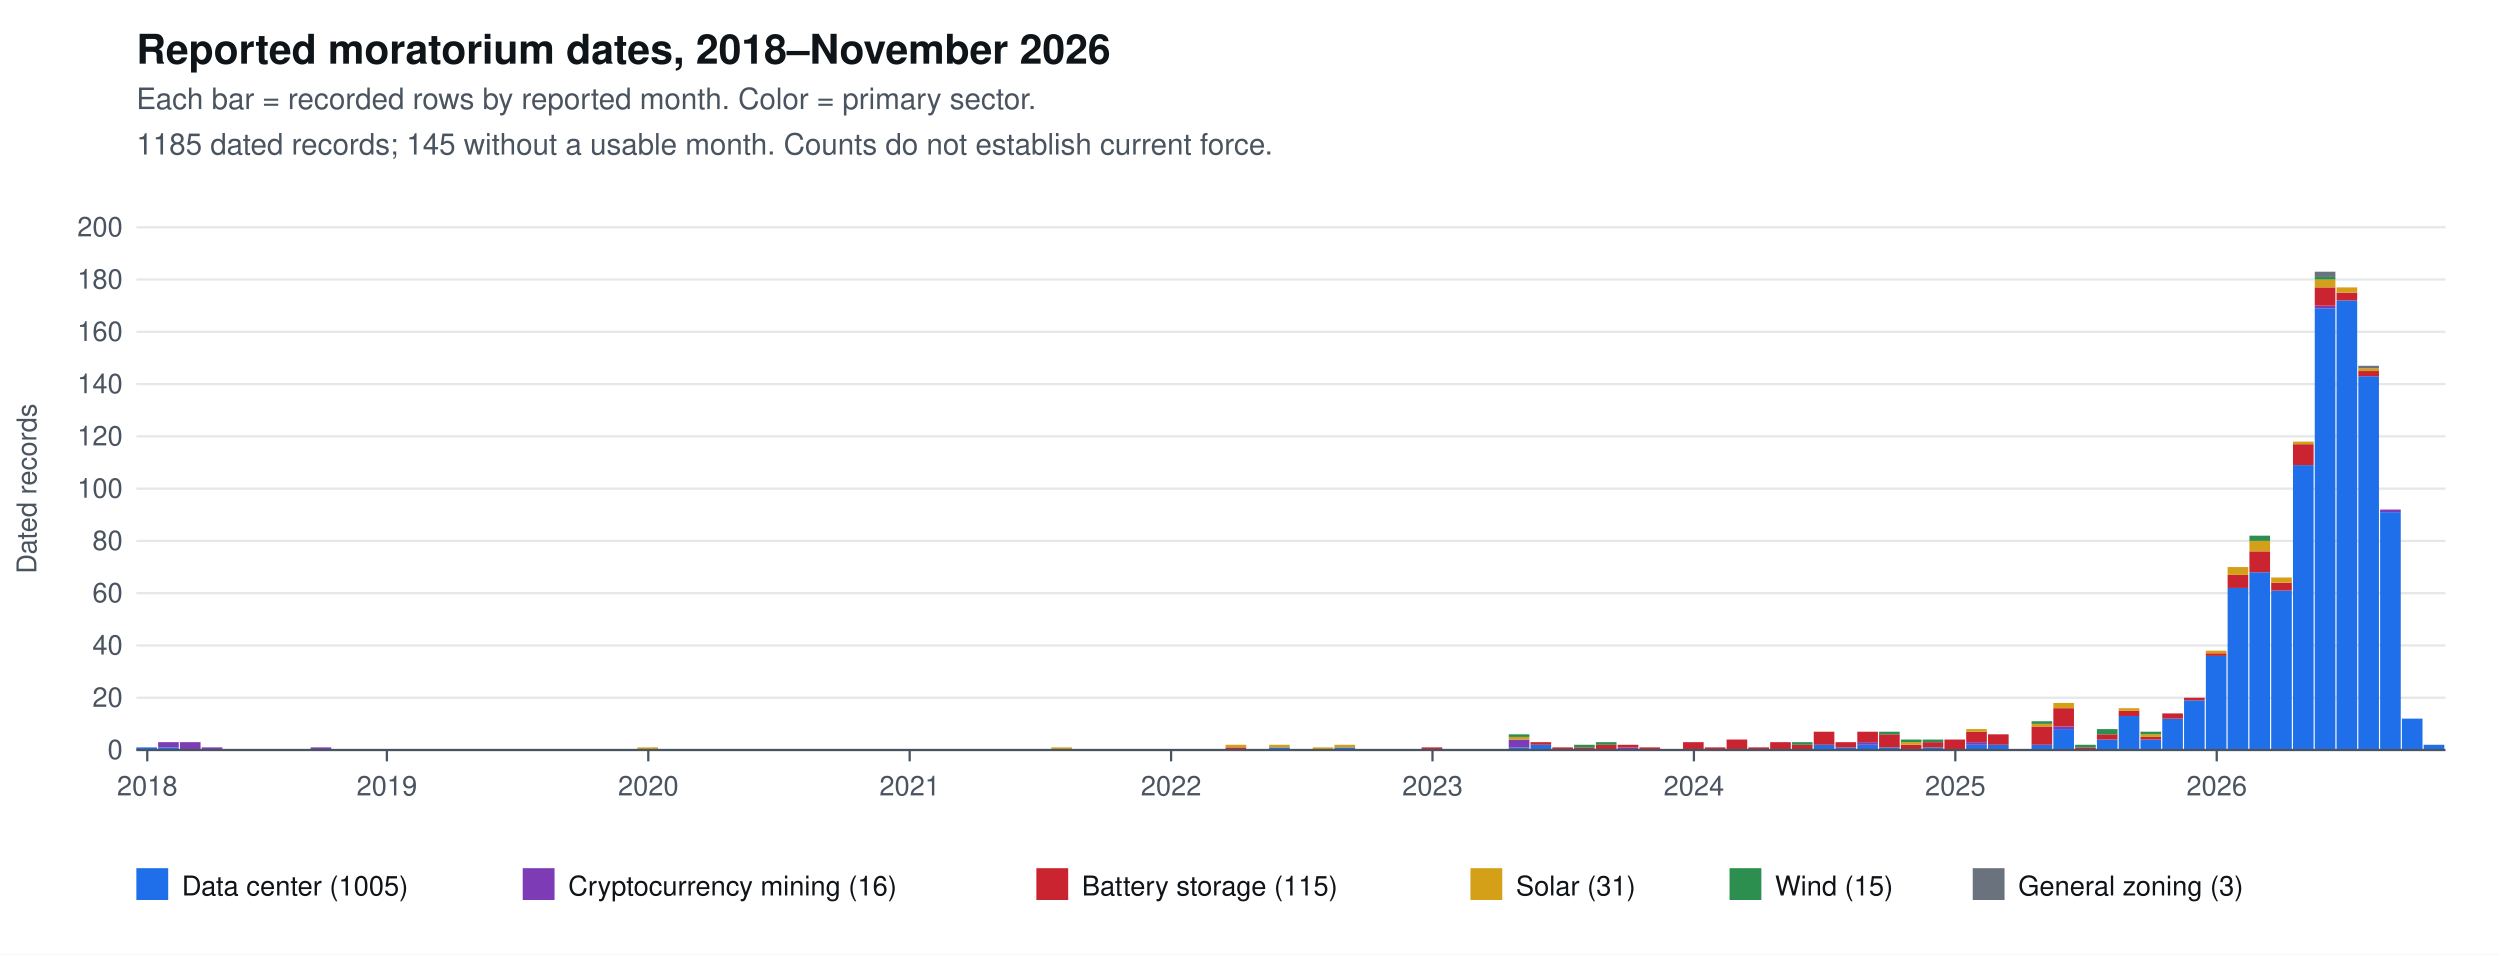
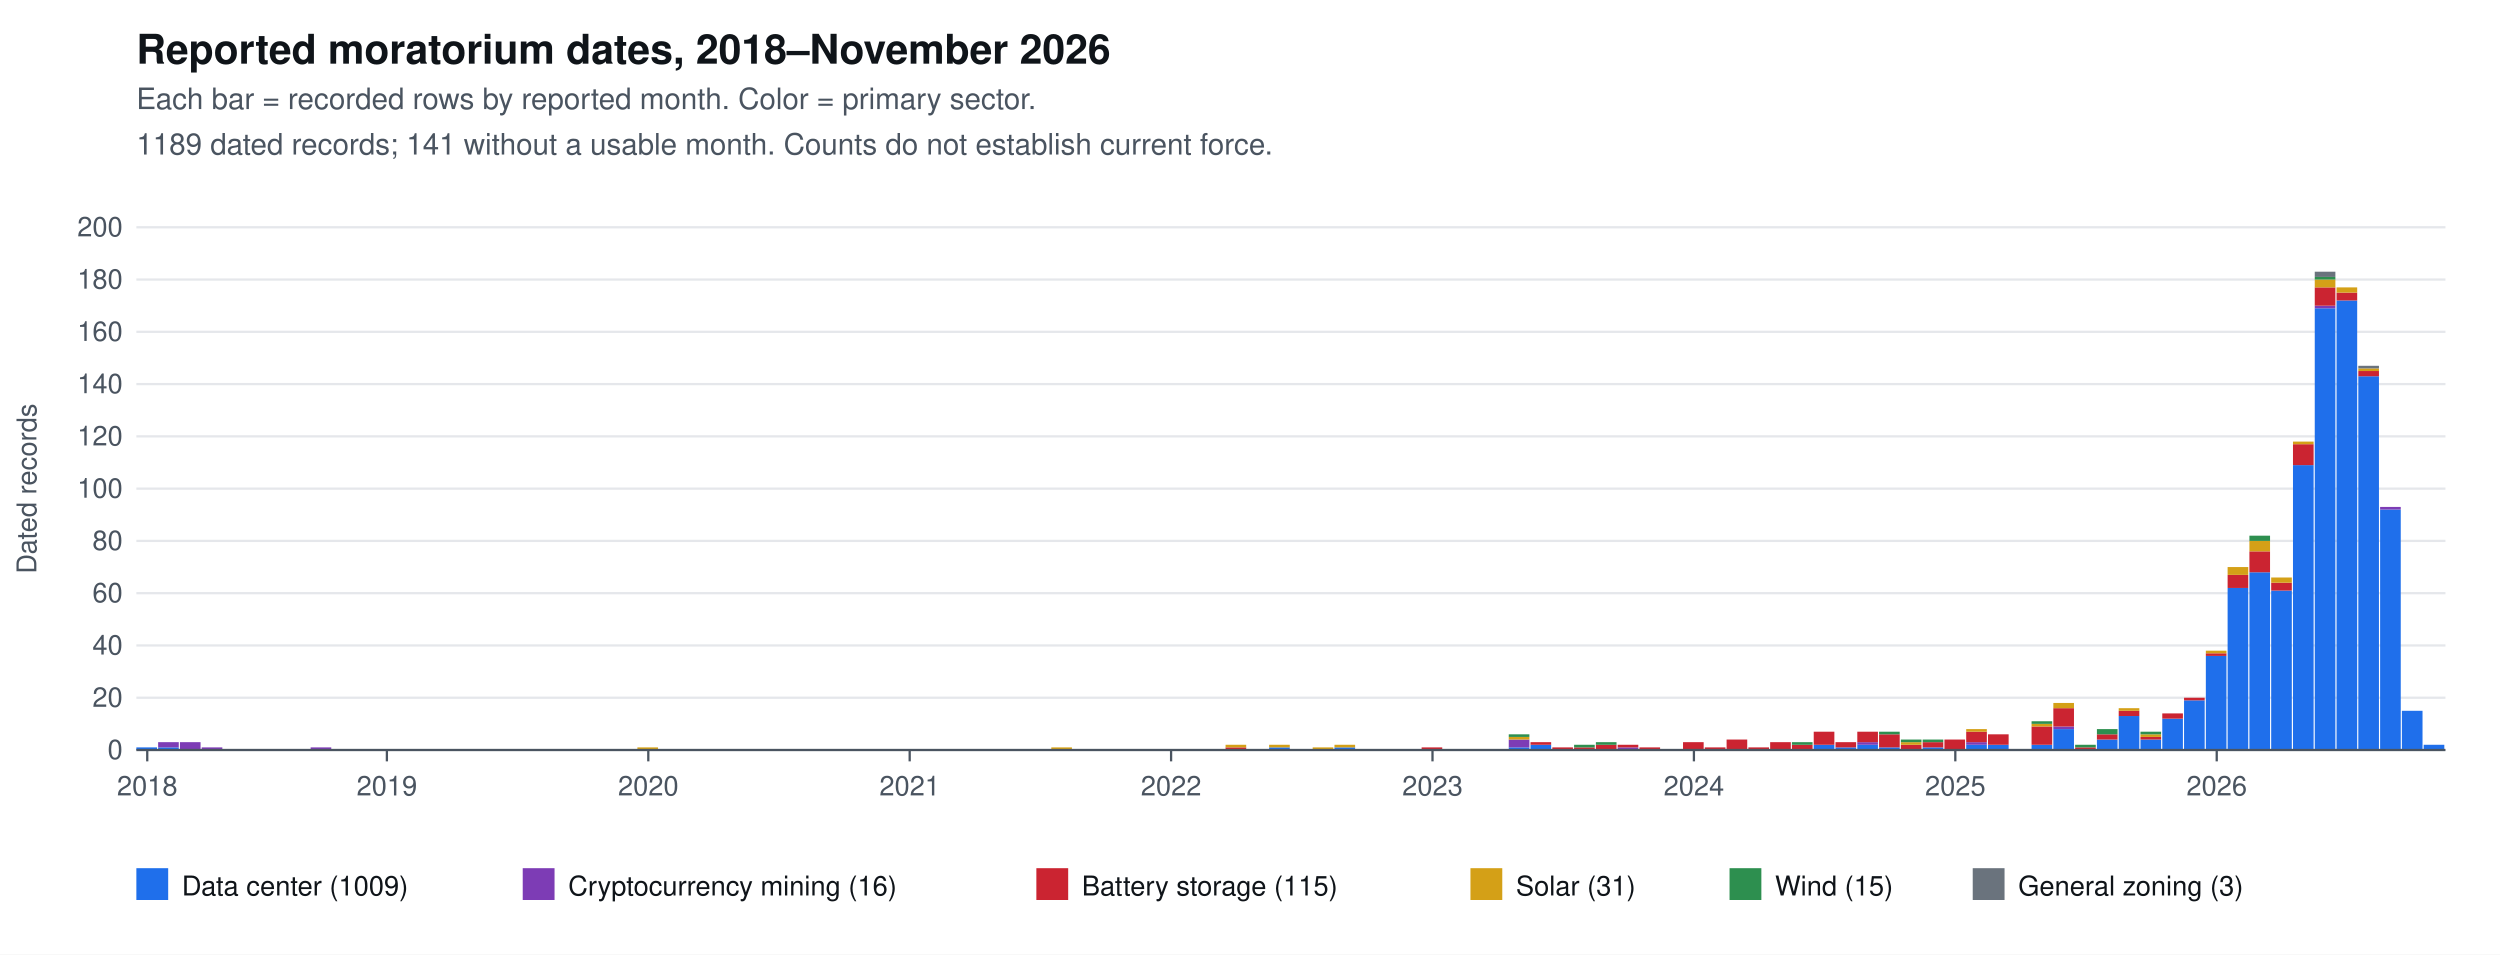
<svg xmlns="http://www.w3.org/2000/svg" viewBox="0 0 1100 420" width="100%" height="auto" font-family="ui-sans-serif, system-ui, -apple-system, Helvetica, Arial, sans-serif" font-size="12" role="img" aria-label="Reported moratorium dates, 2018 through November 2026">
  <rect width="1100" height="420" fill="white" />
  <text x="60" y="28" font-size="18" font-weight="600" fill="#0f1419">Reported moratorium dates, 2018–November 2026</text>
  <text x="60" y="48" font-size="13" fill="#4a5460">Each bar = recorded rows by reported month. Color = primary sector.</text>
-   <text x="60" y="68" font-size="13" fill="#4a5460">1185 dated records; 145 without a usable month. Counts do not establish current force.</text>
+   <text x="60" y="68" font-size="13" fill="#4a5460">1189 dated records; 141 without a usable month. Counts do not establish current force.</text>
  <g stroke="#e5e7eb" stroke-width="1">
    <line x1="60" x2="1076" y1="330.0" y2="330.0" />
    <line x1="60" x2="1076" y1="307.0" y2="307.0" />
    <line x1="60" x2="1076" y1="284.0" y2="284.0" />
    <line x1="60" x2="1076" y1="261.0" y2="261.0" />
    <line x1="60" x2="1076" y1="238.0" y2="238.0" />
    <line x1="60" x2="1076" y1="215.0" y2="215.0" />
    <line x1="60" x2="1076" y1="192.0" y2="192.0" />
    <line x1="60" x2="1076" y1="169.0" y2="169.0" />
    <line x1="60" x2="1076" y1="146.0" y2="146.0" />
    <line x1="60" x2="1076" y1="123.0" y2="123.0" />
    <line x1="60" x2="1076" y1="100.0" y2="100.0" />
  </g>
  <g fill="#4a5460" text-anchor="end">
    <text x="54" y="334.0">0</text>
    <text x="54" y="311.0">20</text>
    <text x="54" y="288.0">40</text>
    <text x="54" y="265.0">60</text>
    <text x="54" y="242.0">80</text>
    <text x="54" y="219.0">100</text>
    <text x="54" y="196.0">120</text>
    <text x="54" y="173.0">140</text>
    <text x="54" y="150.0">160</text>
    <text x="54" y="127.0">180</text>
    <text x="54" y="104.0">200</text>
  </g>
  <text x="16" y="215.0" fill="#4a5460" text-anchor="middle" transform="rotate(-90 16 215.0)">Dated records</text>
  <g>
    <rect x="60.00" y="328.85" width="9.08" height="1.15" fill="#1f6feb" />
    <rect x="69.58" y="328.85" width="9.08" height="1.15" fill="#1f6feb" />
    <rect x="69.58" y="326.55" width="9.08" height="2.30" fill="#7d3cb5" />
    <rect x="79.17" y="326.55" width="9.08" height="3.45" fill="#7d3cb5" />
    <rect x="88.75" y="328.85" width="9.08" height="1.15" fill="#7d3cb5" />
    <rect x="136.68" y="328.85" width="9.08" height="1.15" fill="#7d3cb5" />
    <rect x="280.45" y="328.85" width="9.08" height="1.15" fill="#d4a017" />
    <rect x="462.57" y="328.85" width="9.08" height="1.15" fill="#d4a017" />
    <rect x="539.25" y="328.85" width="9.08" height="1.15" fill="#cb2431" />
    <rect x="539.25" y="327.70" width="9.08" height="1.15" fill="#d4a017" />
    <rect x="558.42" y="328.85" width="9.08" height="1.15" fill="#1f6feb" />
    <rect x="558.42" y="327.70" width="9.08" height="1.15" fill="#d4a017" />
    <rect x="577.58" y="328.85" width="9.08" height="1.15" fill="#d4a017" />
    <rect x="587.17" y="328.85" width="9.08" height="1.15" fill="#1f6feb" />
    <rect x="587.17" y="327.70" width="9.08" height="1.15" fill="#d4a017" />
    <rect x="625.51" y="328.85" width="9.08" height="1.15" fill="#cb2431" />
    <rect x="663.85" y="328.85" width="9.08" height="1.15" fill="#1f6feb" />
    <rect x="663.85" y="325.40" width="9.08" height="3.45" fill="#7d3cb5" />
    <rect x="663.85" y="324.25" width="9.08" height="1.15" fill="#d4a017" />
    <rect x="663.85" y="323.10" width="9.08" height="1.15" fill="#2d8f4f" />
    <rect x="673.43" y="327.70" width="9.08" height="2.30" fill="#1f6feb" />
    <rect x="673.43" y="326.55" width="9.08" height="1.15" fill="#cb2431" />
    <rect x="683.02" y="328.85" width="9.08" height="1.15" fill="#cb2431" />
    <rect x="692.60" y="328.85" width="9.08" height="1.15" fill="#cb2431" />
    <rect x="692.60" y="327.70" width="9.08" height="1.15" fill="#2d8f4f" />
    <rect x="702.19" y="327.70" width="9.08" height="2.30" fill="#cb2431" />
    <rect x="702.19" y="326.55" width="9.08" height="1.15" fill="#2d8f4f" />
    <rect x="711.77" y="328.85" width="9.08" height="1.15" fill="#7d3cb5" />
    <rect x="711.77" y="327.70" width="9.08" height="1.15" fill="#cb2431" />
    <rect x="721.36" y="328.85" width="9.08" height="1.15" fill="#cb2431" />
    <rect x="740.53" y="326.55" width="9.08" height="3.45" fill="#cb2431" />
    <rect x="750.11" y="328.85" width="9.08" height="1.15" fill="#cb2431" />
    <rect x="759.70" y="325.40" width="9.08" height="4.60" fill="#cb2431" />
    <rect x="769.28" y="328.85" width="9.08" height="1.15" fill="#cb2431" />
    <rect x="778.87" y="326.55" width="9.08" height="3.45" fill="#cb2431" />
    <rect x="788.45" y="327.70" width="9.08" height="2.30" fill="#cb2431" />
    <rect x="788.45" y="326.55" width="9.08" height="1.15" fill="#2d8f4f" />
    <rect x="798.04" y="327.70" width="9.08" height="2.30" fill="#1f6feb" />
    <rect x="798.04" y="321.95" width="9.08" height="5.75" fill="#cb2431" />
    <rect x="807.62" y="328.85" width="9.08" height="1.15" fill="#1f6feb" />
    <rect x="807.62" y="326.55" width="9.08" height="2.30" fill="#cb2431" />
    <rect x="817.21" y="327.70" width="9.08" height="2.30" fill="#1f6feb" />
    <rect x="817.21" y="326.55" width="9.08" height="1.15" fill="#7d3cb5" />
    <rect x="817.21" y="321.95" width="9.08" height="4.60" fill="#cb2431" />
    <rect x="826.79" y="328.85" width="9.08" height="1.15" fill="#1f6feb" />
    <rect x="826.79" y="323.10" width="9.08" height="5.75" fill="#cb2431" />
    <rect x="826.79" y="321.95" width="9.08" height="1.15" fill="#2d8f4f" />
    <rect x="836.38" y="327.70" width="9.08" height="2.30" fill="#cb2431" />
    <rect x="836.38" y="326.55" width="9.08" height="1.15" fill="#d4a017" />
    <rect x="836.38" y="325.40" width="9.08" height="1.15" fill="#2d8f4f" />
    <rect x="845.96" y="328.85" width="9.08" height="1.15" fill="#1f6feb" />
    <rect x="845.96" y="326.55" width="9.08" height="2.30" fill="#cb2431" />
    <rect x="845.96" y="325.40" width="9.08" height="1.15" fill="#2d8f4f" />
    <rect x="855.55" y="325.40" width="9.08" height="4.60" fill="#cb2431" />
    <rect x="865.13" y="327.70" width="9.08" height="2.30" fill="#1f6feb" />
    <rect x="865.13" y="326.55" width="9.08" height="1.15" fill="#7d3cb5" />
    <rect x="865.13" y="321.95" width="9.08" height="4.60" fill="#cb2431" />
    <rect x="865.13" y="320.80" width="9.08" height="1.15" fill="#d4a017" />
    <rect x="874.72" y="327.70" width="9.08" height="2.30" fill="#1f6feb" />
    <rect x="874.72" y="323.10" width="9.08" height="4.60" fill="#cb2431" />
    <rect x="893.89" y="327.70" width="9.08" height="2.30" fill="#1f6feb" />
    <rect x="893.89" y="319.65" width="9.08" height="8.05" fill="#cb2431" />
    <rect x="893.89" y="318.50" width="9.08" height="1.15" fill="#d4a017" />
    <rect x="893.89" y="317.35" width="9.08" height="1.15" fill="#2d8f4f" />
    <rect x="903.47" y="320.80" width="9.08" height="9.20" fill="#1f6feb" />
    <rect x="903.47" y="319.65" width="9.08" height="1.15" fill="#7d3cb5" />
    <rect x="903.47" y="311.60" width="9.08" height="8.05" fill="#cb2431" />
    <rect x="903.47" y="309.30" width="9.08" height="2.30" fill="#d4a017" />
    <rect x="913.06" y="328.85" width="9.08" height="1.15" fill="#cb2431" />
    <rect x="913.06" y="327.70" width="9.08" height="1.15" fill="#2d8f4f" />
    <rect x="922.64" y="325.40" width="9.08" height="4.60" fill="#1f6feb" />
    <rect x="922.64" y="323.10" width="9.08" height="2.30" fill="#cb2431" />
    <rect x="922.64" y="320.80" width="9.08" height="2.30" fill="#2d8f4f" />
    <rect x="932.23" y="315.05" width="9.08" height="14.95" fill="#1f6feb" />
    <rect x="932.23" y="312.75" width="9.08" height="2.30" fill="#cb2431" />
    <rect x="932.23" y="311.60" width="9.08" height="1.15" fill="#d4a017" />
    <rect x="941.81" y="325.40" width="9.08" height="4.60" fill="#1f6feb" />
    <rect x="941.81" y="324.25" width="9.08" height="1.15" fill="#cb2431" />
    <rect x="941.81" y="323.10" width="9.08" height="1.15" fill="#d4a017" />
    <rect x="941.81" y="321.95" width="9.08" height="1.15" fill="#2d8f4f" />
    <rect x="951.40" y="316.20" width="9.08" height="13.80" fill="#1f6feb" />
    <rect x="951.40" y="313.90" width="9.08" height="2.30" fill="#cb2431" />
    <rect x="960.98" y="308.15" width="9.08" height="21.85" fill="#1f6feb" />
    <rect x="960.98" y="307.00" width="9.08" height="1.15" fill="#cb2431" />
    <rect x="970.57" y="288.60" width="9.08" height="41.40" fill="#1f6feb" />
    <rect x="970.57" y="287.45" width="9.08" height="1.15" fill="#cb2431" />
    <rect x="970.57" y="286.30" width="9.08" height="1.15" fill="#d4a017" />
    <rect x="980.15" y="258.70" width="9.08" height="71.30" fill="#1f6feb" />
    <rect x="980.15" y="252.95" width="9.08" height="5.75" fill="#cb2431" />
    <rect x="980.15" y="249.50" width="9.08" height="3.45" fill="#d4a017" />
    <rect x="989.74" y="251.80" width="9.08" height="78.20" fill="#1f6feb" />
    <rect x="989.74" y="242.60" width="9.08" height="9.20" fill="#cb2431" />
    <rect x="989.74" y="238.00" width="9.08" height="4.60" fill="#d4a017" />
    <rect x="989.74" y="235.70" width="9.08" height="2.30" fill="#2d8f4f" />
    <rect x="999.32" y="259.85" width="9.08" height="70.15" fill="#1f6feb" />
    <rect x="999.32" y="256.40" width="9.08" height="3.45" fill="#cb2431" />
    <rect x="999.32" y="254.10" width="9.08" height="2.30" fill="#d4a017" />
    <rect x="1008.91" y="204.65" width="9.08" height="125.35" fill="#1f6feb" />
    <rect x="1008.91" y="195.45" width="9.08" height="9.20" fill="#cb2431" />
    <rect x="1008.91" y="194.30" width="9.08" height="1.15" fill="#d4a017" />
    <rect x="1018.49" y="135.65" width="9.08" height="194.35" fill="#1f6feb" />
    <rect x="1018.49" y="134.50" width="9.08" height="1.15" fill="#7d3cb5" />
    <rect x="1018.49" y="126.45" width="9.08" height="8.05" fill="#cb2431" />
    <rect x="1018.49" y="123.00" width="9.08" height="3.45" fill="#d4a017" />
    <rect x="1018.49" y="121.85" width="9.08" height="1.15" fill="#2d8f4f" />
    <rect x="1018.49" y="119.55" width="9.08" height="2.30" fill="#6a737d" />
    <rect x="1028.08" y="132.20" width="9.08" height="197.80" fill="#1f6feb" />
    <rect x="1028.08" y="128.75" width="9.08" height="3.45" fill="#cb2431" />
    <rect x="1028.08" y="126.45" width="9.08" height="2.30" fill="#d4a017" />
    <rect x="1037.66" y="165.55" width="9.08" height="164.45" fill="#1f6feb" />
    <rect x="1037.66" y="163.25" width="9.08" height="2.30" fill="#cb2431" />
    <rect x="1037.66" y="162.10" width="9.08" height="1.15" fill="#d4a017" />
    <rect x="1037.66" y="160.95" width="9.08" height="1.15" fill="#6a737d" />
-     <rect x="1047.25" y="225.35" width="9.08" height="104.65" fill="#1f6feb" />
-     <rect x="1047.25" y="224.20" width="9.08" height="1.15" fill="#7d3cb5" />
-     <rect x="1056.83" y="316.20" width="9.08" height="13.80" fill="#1f6feb" />
+     <rect x="1047.25" y="224.20" width="9.08" height="105.80" fill="#1f6feb" />
+     <rect x="1047.25" y="223.05" width="9.08" height="1.15" fill="#7d3cb5" />
+     <rect x="1056.83" y="312.75" width="9.08" height="17.25" fill="#1f6feb" />
    <rect x="1066.42" y="327.70" width="9.08" height="2.30" fill="#1f6feb" />
  </g>
  <g fill="#4a5460" text-anchor="middle">
    <line x1="64.79" x2="64.79" y1="330.0" y2="335.0" stroke="#4a5460" />
    <text x="64.79" y="350.0">2018</text>
    <line x1="170.23" x2="170.23" y1="330.0" y2="335.0" stroke="#4a5460" />
    <text x="170.23" y="350.0">2019</text>
    <line x1="285.25" x2="285.25" y1="330.0" y2="335.0" stroke="#4a5460" />
    <text x="285.25" y="350.0">2020</text>
    <line x1="400.26" x2="400.26" y1="330.0" y2="335.0" stroke="#4a5460" />
    <text x="400.26" y="350.0">2021</text>
    <line x1="515.28" x2="515.28" y1="330.0" y2="335.0" stroke="#4a5460" />
    <text x="515.28" y="350.0">2022</text>
    <line x1="630.30" x2="630.30" y1="330.0" y2="335.0" stroke="#4a5460" />
    <text x="630.30" y="350.0">2023</text>
    <line x1="745.32" x2="745.32" y1="330.0" y2="335.0" stroke="#4a5460" />
    <text x="745.32" y="350.0">2024</text>
    <line x1="860.34" x2="860.34" y1="330.0" y2="335.0" stroke="#4a5460" />
    <text x="860.34" y="350.0">2025</text>
    <line x1="975.36" x2="975.36" y1="330.0" y2="335.0" stroke="#4a5460" />
    <text x="975.36" y="350.0">2026</text>
  </g>
  <line x1="60" x2="1076" y1="330.0" y2="330.0" stroke="#4a5460" />
  <g font-size="12">
    <rect x="60" y="382" width="14" height="14" fill="#1f6feb" />
-     <text x="80" y="394" fill="#0f1419">Data center (1005)</text>
+     <text x="80" y="394" fill="#0f1419">Data center (1009)</text>
    <rect x="230" y="382" width="14" height="14" fill="#7d3cb5" />
    <text x="250" y="394" fill="#0f1419">Cryptocurrency mining (16)</text>
    <rect x="456" y="382" width="14" height="14" fill="#cb2431" />
    <text x="476" y="394" fill="#0f1419">Battery storage (115)</text>
    <rect x="647" y="382" width="14" height="14" fill="#d4a017" />
    <text x="667" y="394" fill="#0f1419">Solar (31)</text>
    <rect x="761" y="382" width="14" height="14" fill="#2d8f4f" />
    <text x="781" y="394" fill="#0f1419">Wind (15)</text>
    <rect x="868" y="382" width="14" height="14" fill="#6a737d" />
    <text x="888" y="394" fill="#0f1419">General zoning (3)</text>
  </g>
</svg>
